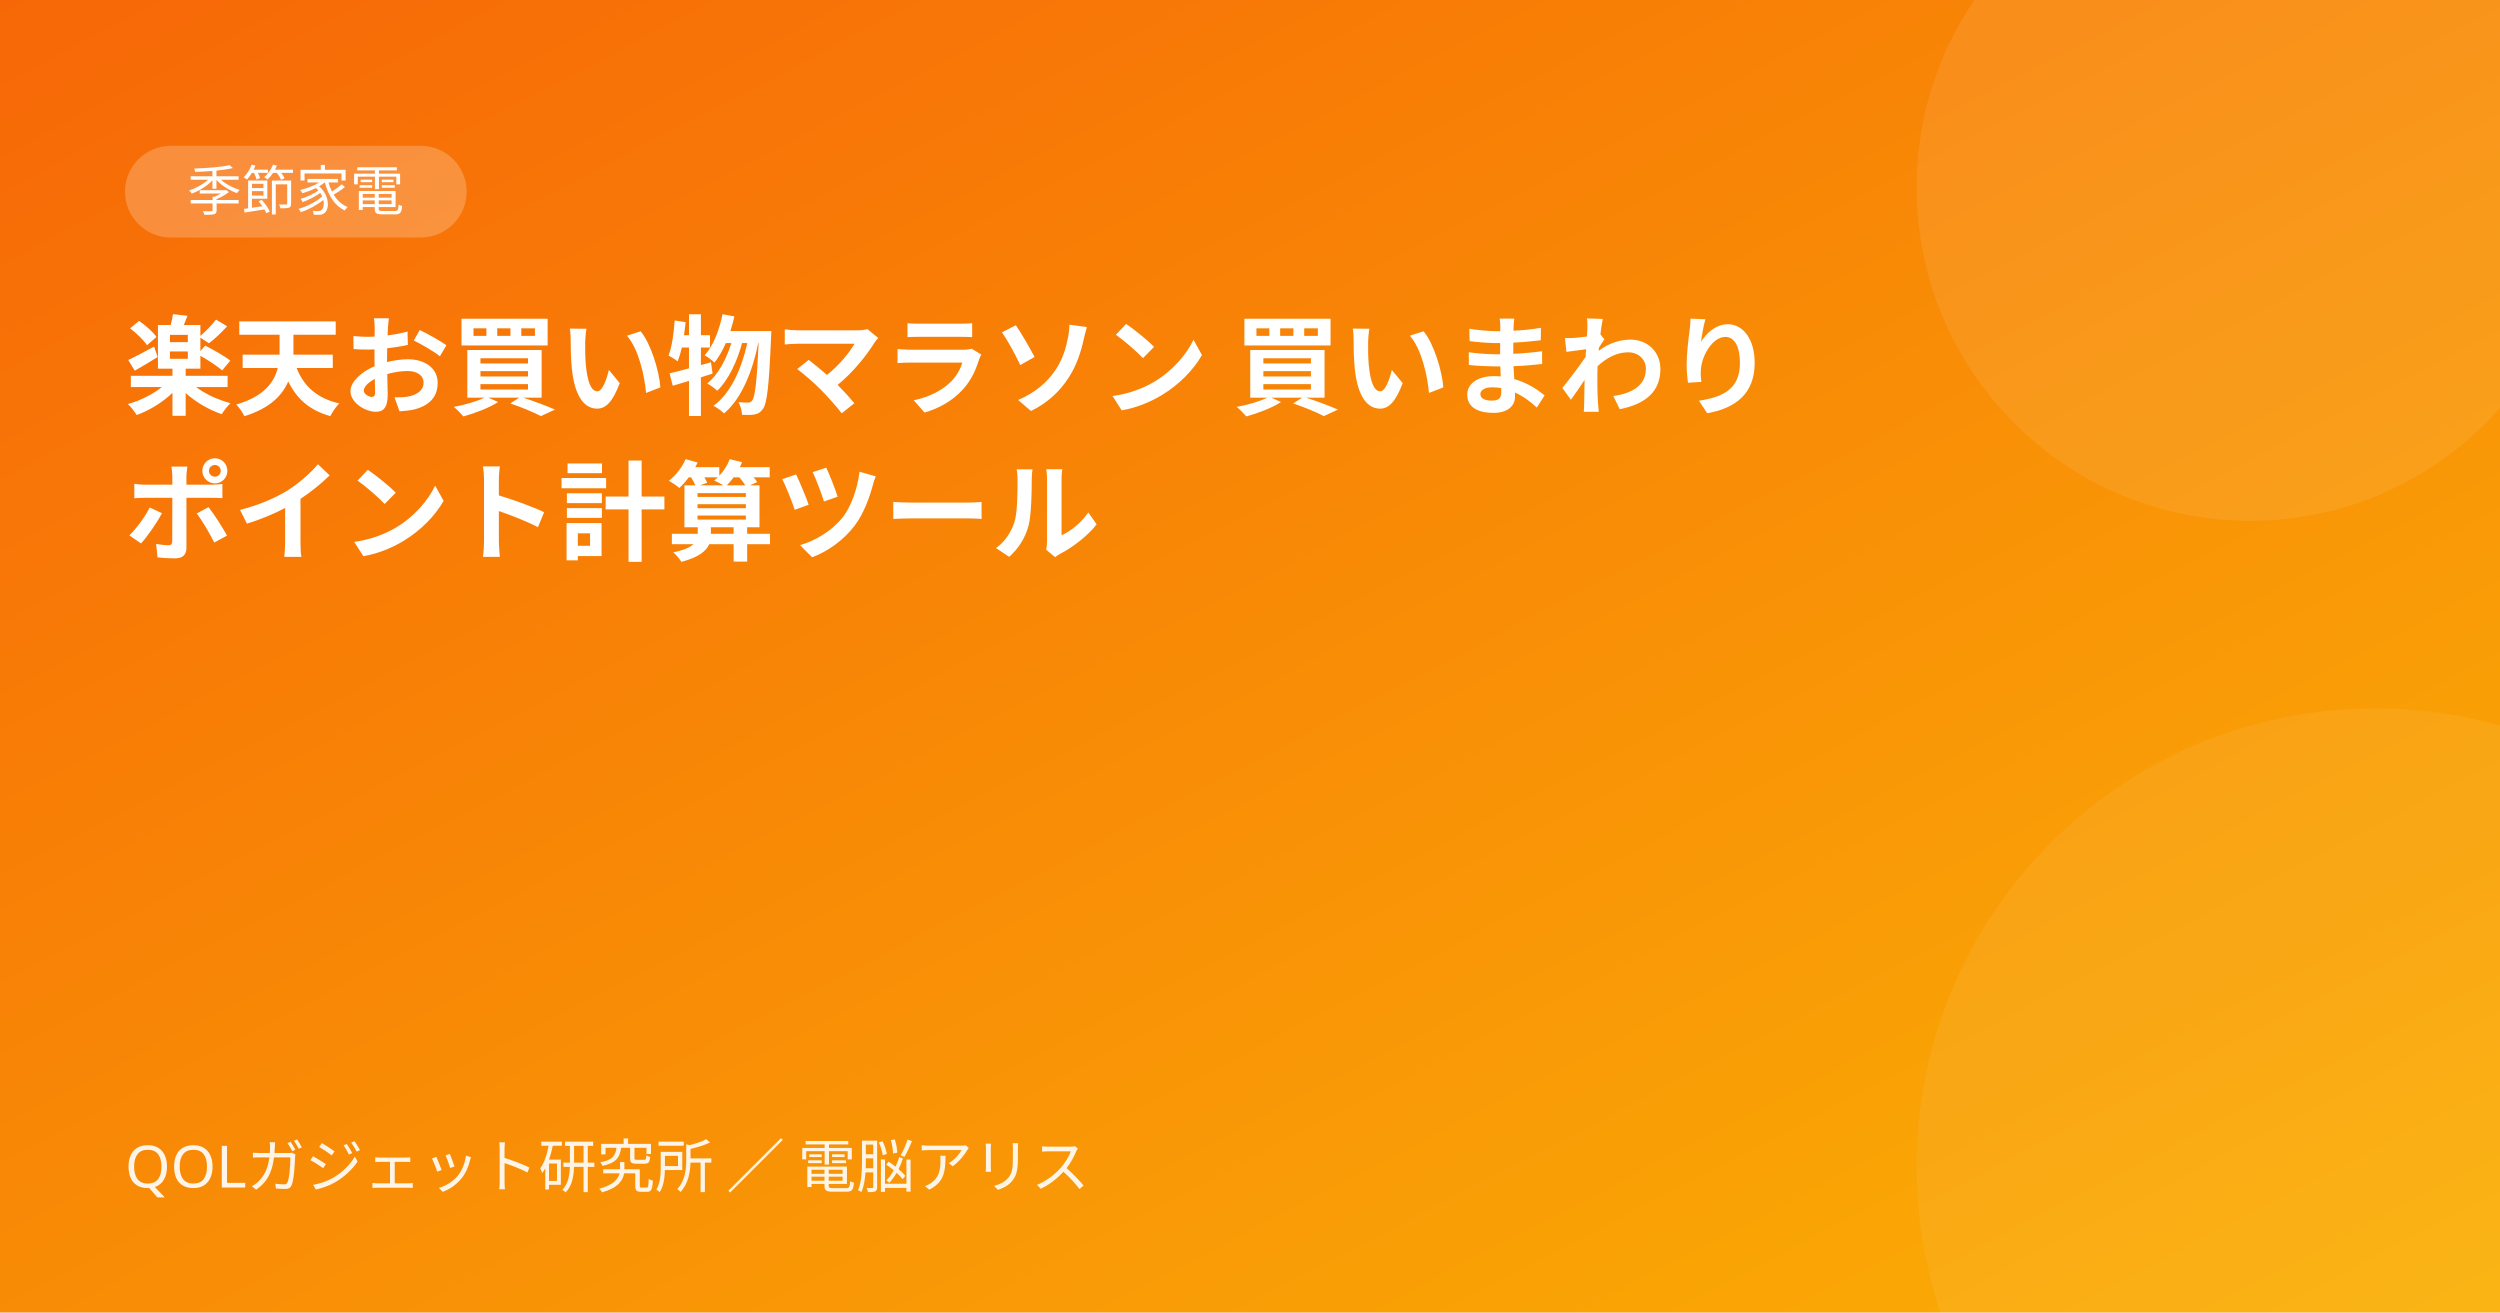
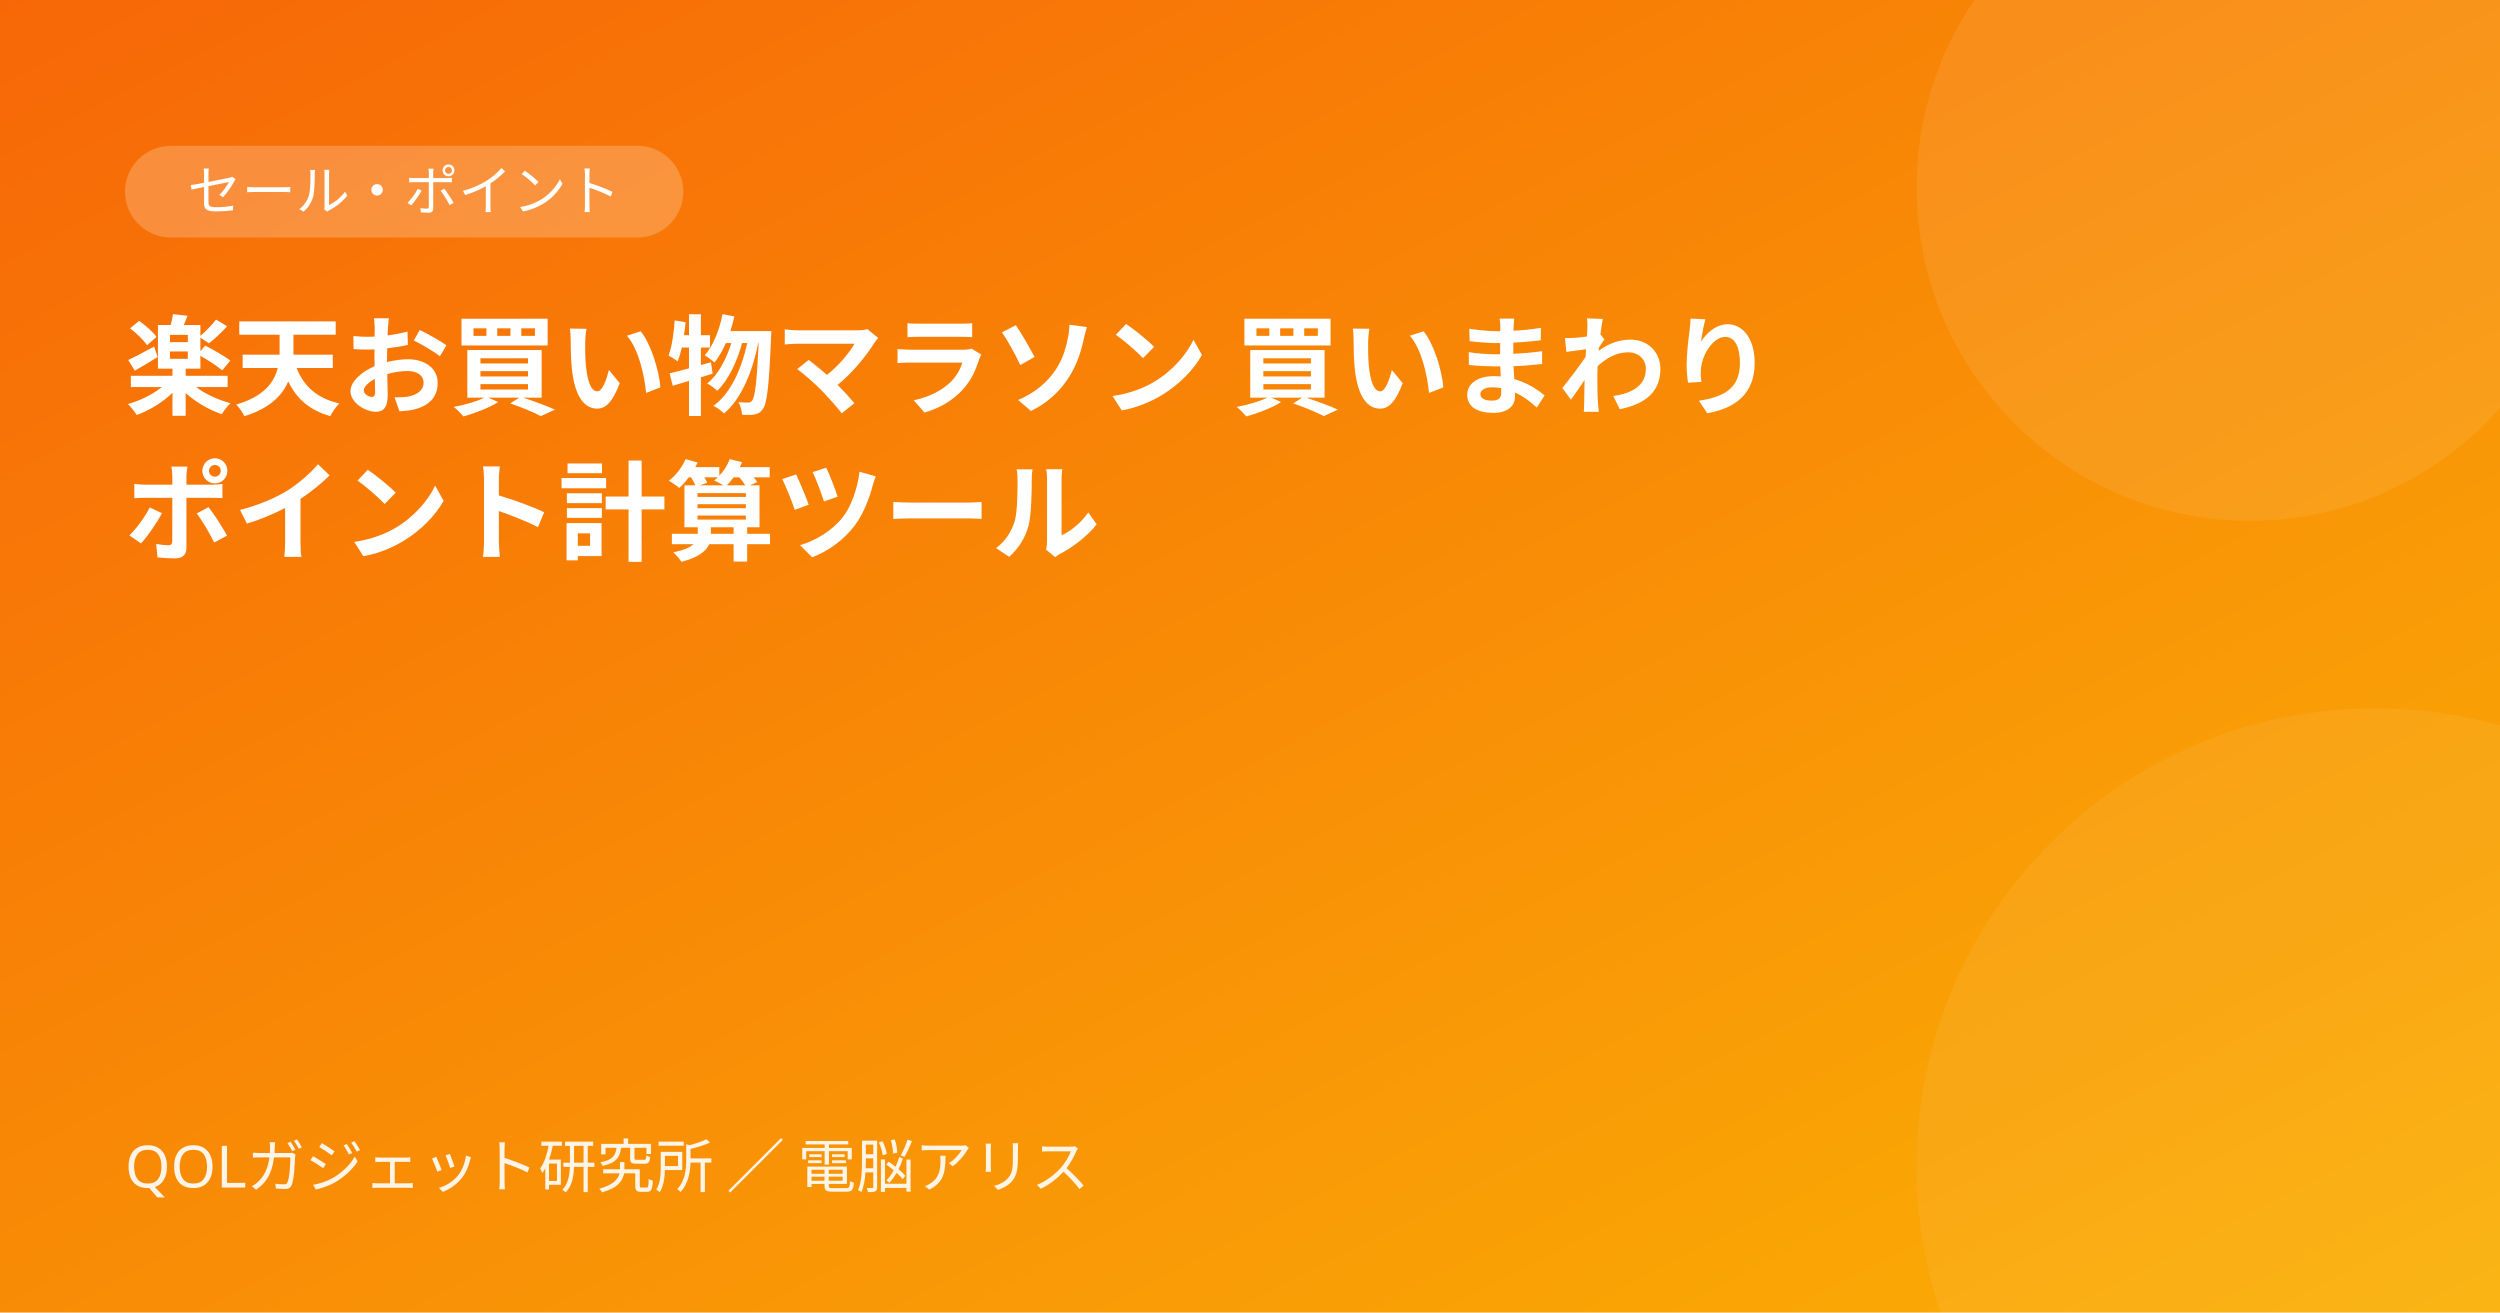
<svg xmlns="http://www.w3.org/2000/svg" viewBox="0 0 1200 630" font-family="Noto Sans JP,Hiragino Sans,Meiryo,sans-serif">
  <defs>
    <linearGradient id="g" x1="0" y1="0" x2="1" y2="1">
      <stop offset="0" stop-color="#f76707" />
      <stop offset="1" stop-color="#fab005" />
    </linearGradient>
  </defs>
  <rect width="1200" height="630" fill="url(#g)" />
  <circle cx="1080" cy="90" r="160" fill="#fff" opacity=".08" />
  <circle cx="1140" cy="560" r="220" fill="#fff" opacity=".06" />
-   <rect x="60" y="70" rx="22" width="164" height="44" fill="#fff" opacity=".22" />
-   <text x="90" y="101" font-size="26" fill="#fff">季節家電</text>
+   <rect x="60" y="70" rx="22" width="268" height="44" fill="#fff" opacity=".22" />
+   <text x="90" y="101" font-size="26" fill="#fff">セール・ポイント</text>
  <text x="60" y="195" font-size="52" font-weight="700" fill="#fff">楽天お買い物マラソン 買いまわり</text>
  <text x="60" y="265" font-size="52" font-weight="700" fill="#fff">ポイント計算ツール</text>
  <text x="60" y="570" font-size="28" fill="#fff" opacity=".9">QOLガジェット研究所 ／ 電脳アリス</text>
</svg>
